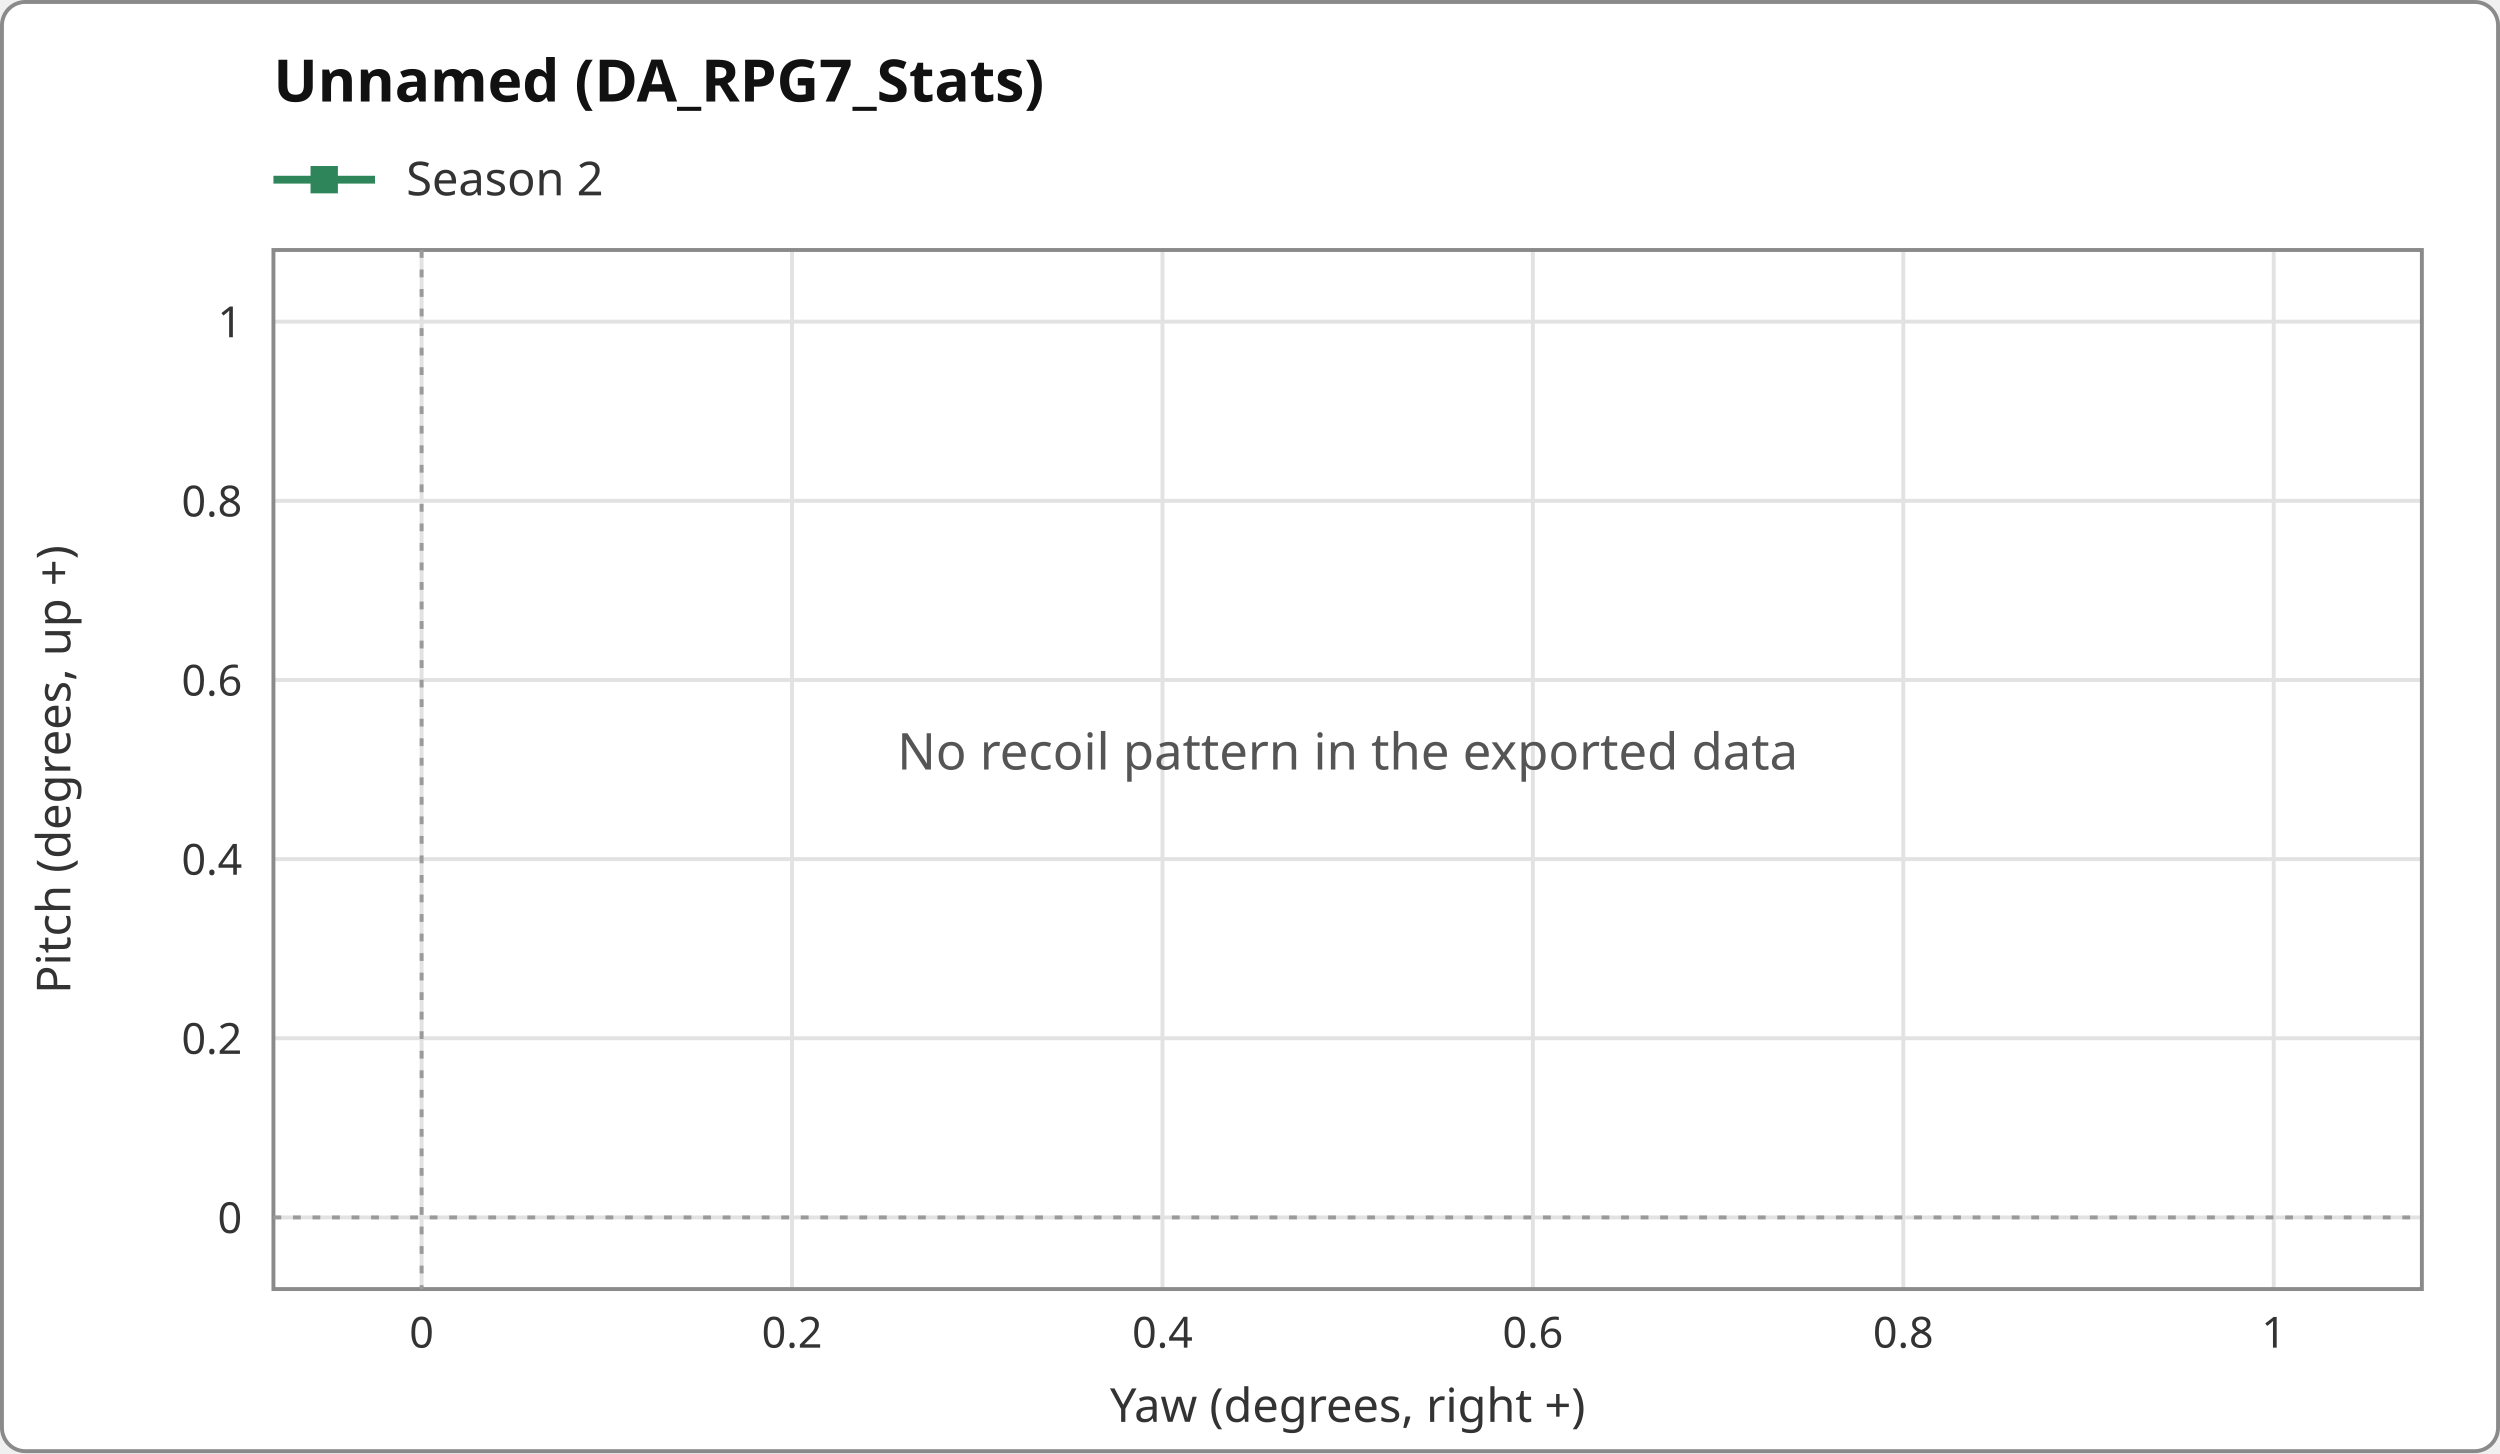
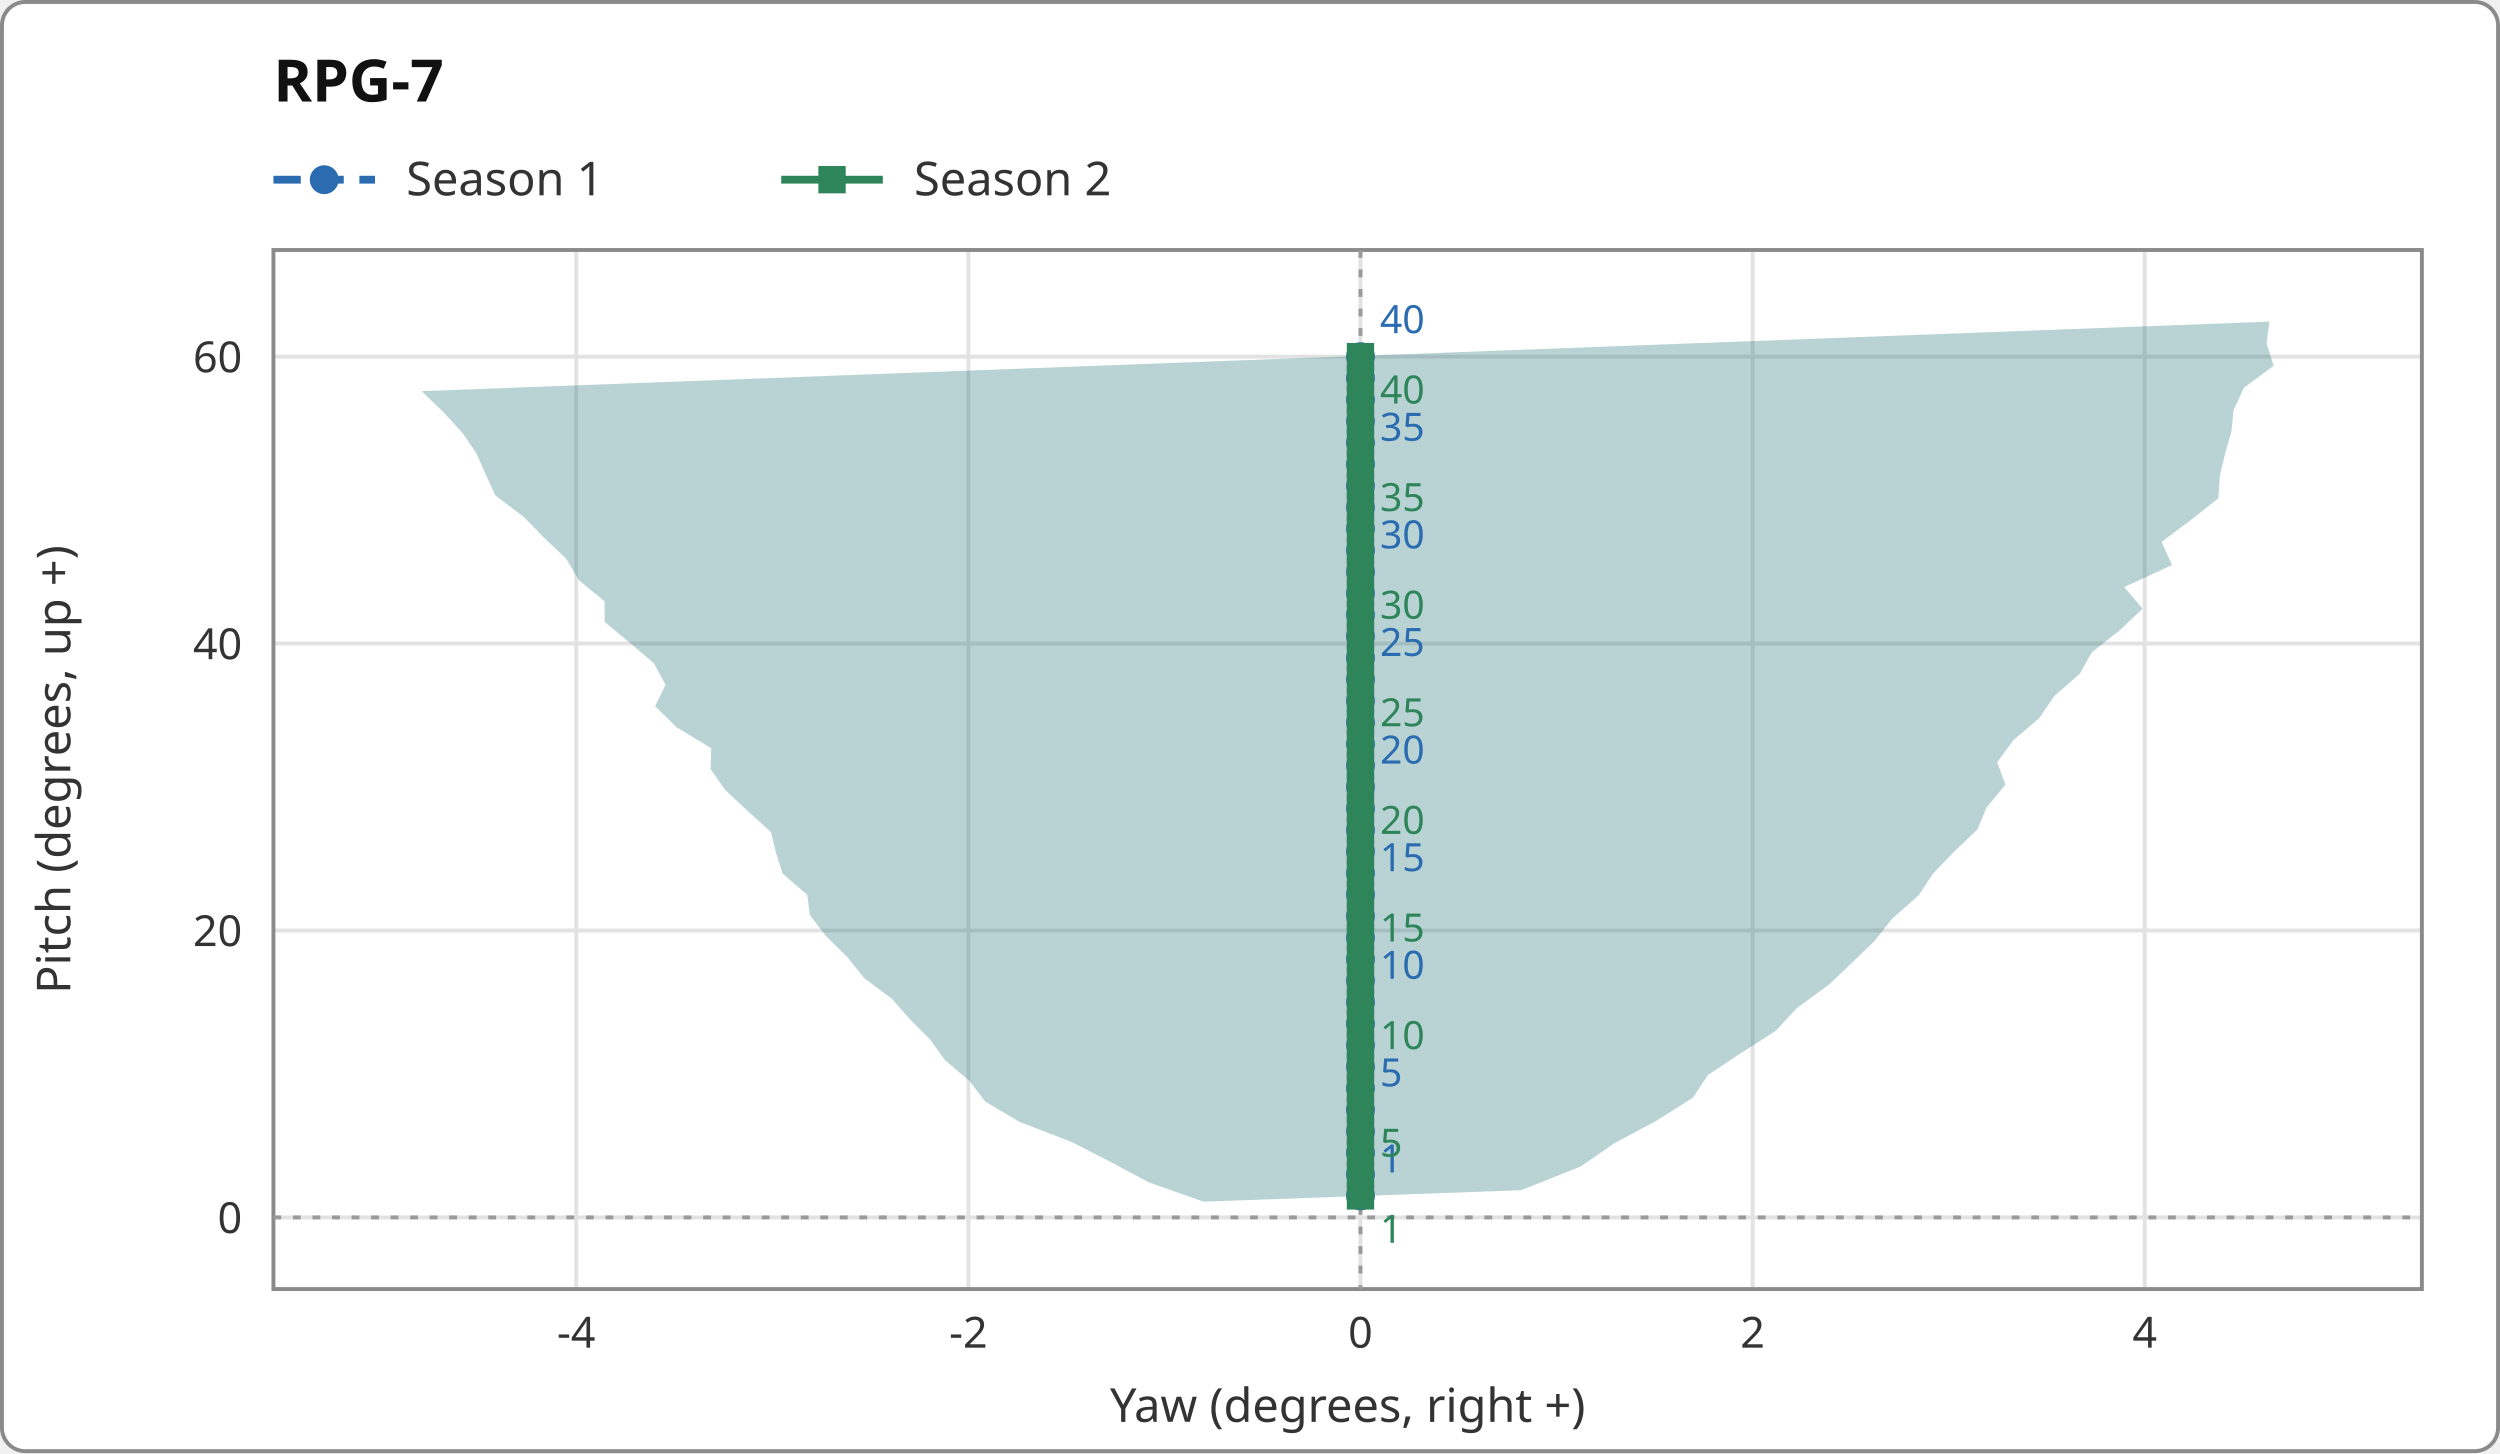
<svg xmlns="http://www.w3.org/2000/svg" width="640" height="372" viewBox="0 0 640 372" role="img" aria-labelledby="t d">
  <style>
.bg{fill:#ffffff;stroke:#8a8a8a;stroke-width:1}
.plot{fill:none;stroke:#8a8a8a;stroke-width:1}
.grid{stroke:#e2e2e2;stroke-width:1}
.axis{stroke:#444;stroke-width:1.2}
.ref{stroke:#9a9a9a;stroke-width:1;stroke-dasharray:2 3}
.tick{font:11px sans-serif;fill:#333}
.lbl{font:12px sans-serif;fill:#333}
.ttl{font:600 15px sans-serif;fill:#111}
.num1{font:10px sans-serif;fill:#2b6cb0}
.num2{font:10px sans-serif;fill:#2f855a}
.note{font:13px sans-serif;fill:#555}
.mk1{stroke:#2b6cb0;fill:#2b6cb0}
.mk2{stroke:#2f855a;fill:#2f855a}
.ln1{fill:none;stroke:#2b6cb0;stroke-width:2;stroke-dasharray:7 4}
.ln2{fill:none;stroke:#2f855a;stroke-width:2}
.band1{fill:#2b6cb0;fill-opacity:.18;stroke:none}
.band2{fill:#2f855a;fill-opacity:.18;stroke:none}
@media (prefers-color-scheme: dark){
.bg{fill:#1c1f24;stroke:#6b7280}
.plot{stroke:#6b7280}
.grid{stroke:#333842}
.axis{stroke:#c9ced6}
.ref{stroke:#7b8190}
.tick,.lbl{fill:#d7dbe2}
.ttl{fill:#f1f3f6}
.note{fill:#aab1bd}
.num1{fill:#63a6e6}
.num2{fill:#68c48f}
.mk1{stroke:#63a6e6;fill:#63a6e6}
.mk2{stroke:#68c48f;fill:#68c48f}
.ln1{stroke:#63a6e6}
.ln2{stroke:#68c48f}
.band1{fill:#63a6e6;fill-opacity:.22}
.band2{fill:#68c48f;fill-opacity:.22}
}
</style>
  <rect class="bg" x="0.5" y="0.5" width="639" height="371" rx="6" />
-   <text class="ttl" x="70" y="26">Unnamed (DA_RPG7_Stats)</text>
-   <line class="ln2" x1="70" y1="46" x2="96" y2="46" />
-   <rect class="mk2" x="80" y="43" width="6" height="6" />
-   <text class="lbl" x="104" y="50">Season 2</text>
-   <line class="grid" x1="107.93" y1="64" x2="107.93" y2="330" />
-   <text class="tick" x="107.93" y="345" text-anchor="middle">0</text>
-   <line class="grid" x1="202.76" y1="64" x2="202.76" y2="330" />
-   <text class="tick" x="202.76" y="345" text-anchor="middle">0.2</text>
-   <line class="grid" x1="297.59" y1="64" x2="297.59" y2="330" />
-   <text class="tick" x="297.59" y="345" text-anchor="middle">0.4</text>
-   <line class="grid" x1="392.41" y1="64" x2="392.41" y2="330" />
-   <text class="tick" x="392.41" y="345" text-anchor="middle">0.6</text>
-   <line class="grid" x1="487.24" y1="64" x2="487.24" y2="330" />
-   <text class="tick" x="487.24" y="345" text-anchor="middle">0.8</text>
-   <line class="grid" x1="582.07" y1="64" x2="582.07" y2="330" />
-   <text class="tick" x="582.07" y="345" text-anchor="middle">1</text>
+   <text class="ttl" x="70" y="26">RPG-7</text>
+   <line class="ln1" x1="70" y1="46" x2="96" y2="46" />
+   <circle class="mk1" cx="83" cy="46" r="3.2" />
+   <text class="lbl" x="104" y="50">Season 1</text>
+   <line class="ln2" x1="200" y1="46" x2="226" y2="46" />
+   <rect class="mk2" x="210" y="43" width="6" height="6" />
+   <text class="lbl" x="234" y="50">Season 2</text>
+   <line class="grid" x1="147.51" y1="64" x2="147.51" y2="330" />
+   <text class="tick" x="147.51" y="345" text-anchor="middle">-4</text>
+   <line class="grid" x1="247.90" y1="64" x2="247.90" y2="330" />
+   <text class="tick" x="247.90" y="345" text-anchor="middle">-2</text>
+   <line class="grid" x1="348.28" y1="64" x2="348.28" y2="330" />
+   <text class="tick" x="348.28" y="345" text-anchor="middle">0</text>
+   <line class="grid" x1="448.67" y1="64" x2="448.67" y2="330" />
+   <text class="tick" x="448.67" y="345" text-anchor="middle">2</text>
+   <line class="grid" x1="549.05" y1="64" x2="549.05" y2="330" />
+   <text class="tick" x="549.05" y="345" text-anchor="middle">4</text>
  <line class="grid" x1="70" y1="311.66" x2="620" y2="311.66" />
  <text class="tick" x="62" y="315.66" text-anchor="end">0</text>
-   <line class="grid" x1="70" y1="265.79" x2="620" y2="265.79" />
-   <text class="tick" x="62" y="269.79" text-anchor="end">0.2</text>
-   <line class="grid" x1="70" y1="219.93" x2="620" y2="219.93" />
-   <text class="tick" x="62" y="223.93" text-anchor="end">0.4</text>
-   <line class="grid" x1="70" y1="174.07" x2="620" y2="174.07" />
-   <text class="tick" x="62" y="178.07" text-anchor="end">0.6</text>
-   <line class="grid" x1="70" y1="128.21" x2="620" y2="128.21" />
-   <text class="tick" x="62" y="132.21" text-anchor="end">0.8</text>
-   <line class="grid" x1="70" y1="82.34" x2="620" y2="82.34" />
-   <text class="tick" x="62" y="86.34" text-anchor="end">1</text>
+   <line class="grid" x1="70" y1="238.20" x2="620" y2="238.20" />
+   <text class="tick" x="62" y="242.20" text-anchor="end">20</text>
+   <line class="grid" x1="70" y1="164.75" x2="620" y2="164.75" />
+   <text class="tick" x="62" y="168.75" text-anchor="end">40</text>
+   <line class="grid" x1="70" y1="91.30" x2="620" y2="91.30" />
+   <text class="tick" x="62" y="95.30" text-anchor="end">60</text>
  <rect class="plot" x="70" y="64" width="550" height="266" />
-   <line class="ref" x1="107.93" y1="64" x2="107.93" y2="330" />
+   <line class="ref" x1="348.28" y1="64" x2="348.28" y2="330" />
  <line class="ref" x1="70" y1="311.66" x2="620" y2="311.66" />
  <text class="lbl" x="345.0" y="364" text-anchor="middle">Yaw (degrees, right +)</text>
  <text class="lbl" transform="translate(18 197.0) rotate(-90)" text-anchor="middle">Pitch (degrees, up +)</text>
-   <text class="note" x="345.0" y="197.0" text-anchor="middle">No recoil pattern in the exported data</text>
+   <polygon class="band1" points="308.10,307.62 294.18,302.72 284.35,297.48 274.34,292.34 260.95,287.18 252.17,281.97 248.18,276.71 241.90,271.38 238.15,266.17 233.02,261.02 228.34,255.72 221.25,250.41 216.95,245.06 211.45,239.62 207.32,234.26 206.67,229.08 200.38,223.69 198.69,218.43 197.36,213.00 191.43,207.63 185.67,202.24 181.89,196.88 182.09,191.56 173.15,186.14 167.70,180.78 170.39,175.33 167.38,169.78 161.28,164.58 154.79,159.21 154.77,153.94 148.23,148.56 144.95,143.05 139.37,137.74 134.15,132.40 126.78,126.78 124.28,121.33 121.99,116.07 118.49,110.94 113.54,105.52 107.93,100.14 580.95,82.34 580.24,88.04 582.07,93.61 574.43,99.26 571.77,105.03 571.24,110.49 569.65,115.97 568.28,121.82 567.88,127.57 560.64,133.28 553.36,138.73 556.03,144.65 543.81,150.28 548.50,155.83 542.64,161.36 535.47,167.02 532.41,172.50 525.89,178.19 522.04,183.84 515.46,189.44 511.28,195.12 513.39,200.87 508.54,206.72 506.22,212.33 500.22,218.05 494.88,223.59 491.16,229.21 484.40,235.17 479.84,240.91 474.05,246.52 468.03,252.21 460.02,258.04 454.58,263.89 445.87,269.47 437.27,275.16 433.39,281.00 424.03,286.91 413.28,292.66 404.64,298.62 389.40,304.69" />
+   <polygon class="band2" points="308.10,307.62 294.18,302.72 284.35,297.48 274.34,292.34 260.95,287.18 252.17,281.97 248.18,276.71 241.90,271.38 238.15,266.17 233.02,261.02 228.34,255.72 221.25,250.41 216.95,245.06 211.45,239.62 207.32,234.26 206.67,229.08 200.38,223.69 198.69,218.43 197.36,213.00 191.43,207.63 185.67,202.24 181.89,196.88 182.09,191.56 173.15,186.14 167.70,180.78 170.39,175.33 167.38,169.78 161.28,164.58 154.79,159.21 154.77,153.94 148.23,148.56 144.95,143.05 139.37,137.74 134.15,132.40 126.78,126.78 124.28,121.33 121.99,116.07 118.49,110.94 113.54,105.52 107.93,100.14 580.95,82.34 580.24,88.04 582.07,93.61 574.43,99.26 571.77,105.03 571.24,110.49 569.65,115.97 568.28,121.82 567.88,127.57 560.64,133.28 553.36,138.73 556.03,144.65 543.81,150.28 548.50,155.83 542.64,161.36 535.47,167.02 532.41,172.50 525.89,178.19 522.04,183.84 515.46,189.44 511.28,195.12 513.39,200.87 508.54,206.72 506.22,212.33 500.22,218.05 494.88,223.59 491.16,229.21 484.40,235.17 479.84,240.91 474.05,246.52 468.03,252.21 460.02,258.04 454.58,263.89 445.87,269.47 437.27,275.16 433.39,281.00 424.03,286.91 413.28,292.66 404.64,298.62 389.40,304.69" />
+   <polyline class="ln1" points="348.28,306.15 348.28,300.64 348.28,295.13 348.28,289.62 348.28,284.11 348.28,278.60 348.28,273.09 348.28,267.58 348.28,262.07 348.28,256.57 348.28,251.06 348.28,245.55 348.28,240.04 348.28,234.53 348.28,229.02 348.28,223.51 348.28,218.00 348.28,212.49 348.28,206.99 348.28,201.48 348.28,195.97 348.28,190.46 348.28,184.95 348.28,179.44 348.28,173.93 348.28,168.42 348.28,162.91 348.28,157.40 348.28,151.90 348.28,146.39 348.28,140.88 348.28,135.37 348.28,129.86 348.28,124.35 348.28,118.84 348.28,113.33 348.28,107.82 348.28,102.32 348.28,96.81 348.28,91.30" />
+   <circle class="mk1" cx="348.28" cy="306.15" r="3.2" />
+   <text class="num1" x="353.28" y="300.15">1</text>
+   <circle class="mk1" cx="348.28" cy="300.64" r="3.2" />
+   <circle class="mk1" cx="348.28" cy="295.13" r="3.2" />
+   <circle class="mk1" cx="348.28" cy="289.62" r="3.2" />
+   <circle class="mk1" cx="348.28" cy="284.11" r="3.2" />
+   <text class="num1" x="353.28" y="278.11">5</text>
+   <circle class="mk1" cx="348.28" cy="278.60" r="3.2" />
+   <circle class="mk1" cx="348.28" cy="273.09" r="3.2" />
+   <circle class="mk1" cx="348.28" cy="267.58" r="3.2" />
+   <circle class="mk1" cx="348.28" cy="262.07" r="3.2" />
+   <circle class="mk1" cx="348.28" cy="256.57" r="3.2" />
+   <text class="num1" x="353.28" y="250.57">10</text>
+   <circle class="mk1" cx="348.28" cy="251.06" r="3.2" />
+   <circle class="mk1" cx="348.28" cy="245.55" r="3.2" />
+   <circle class="mk1" cx="348.28" cy="240.04" r="3.2" />
+   <circle class="mk1" cx="348.28" cy="234.53" r="3.2" />
+   <circle class="mk1" cx="348.28" cy="229.02" r="3.2" />
+   <text class="num1" x="353.28" y="223.02">15</text>
+   <circle class="mk1" cx="348.28" cy="223.51" r="3.2" />
+   <circle class="mk1" cx="348.28" cy="218.00" r="3.2" />
+   <circle class="mk1" cx="348.28" cy="212.49" r="3.2" />
+   <circle class="mk1" cx="348.28" cy="206.99" r="3.2" />
+   <circle class="mk1" cx="348.28" cy="201.48" r="3.2" />
+   <text class="num1" x="353.28" y="195.48">20</text>
+   <circle class="mk1" cx="348.28" cy="195.97" r="3.2" />
+   <circle class="mk1" cx="348.28" cy="190.46" r="3.2" />
+   <circle class="mk1" cx="348.28" cy="184.95" r="3.2" />
+   <circle class="mk1" cx="348.28" cy="179.44" r="3.2" />
+   <circle class="mk1" cx="348.28" cy="173.93" r="3.2" />
+   <text class="num1" x="353.28" y="167.93">25</text>
+   <circle class="mk1" cx="348.28" cy="168.42" r="3.2" />
+   <circle class="mk1" cx="348.28" cy="162.91" r="3.2" />
+   <circle class="mk1" cx="348.28" cy="157.40" r="3.2" />
+   <circle class="mk1" cx="348.28" cy="151.90" r="3.2" />
+   <circle class="mk1" cx="348.28" cy="146.39" r="3.2" />
+   <text class="num1" x="353.28" y="140.39">30</text>
+   <circle class="mk1" cx="348.28" cy="140.88" r="3.2" />
+   <circle class="mk1" cx="348.28" cy="135.37" r="3.2" />
+   <circle class="mk1" cx="348.28" cy="129.86" r="3.2" />
+   <circle class="mk1" cx="348.28" cy="124.35" r="3.2" />
+   <circle class="mk1" cx="348.28" cy="118.84" r="3.2" />
+   <text class="num1" x="353.28" y="112.84">35</text>
+   <circle class="mk1" cx="348.28" cy="113.33" r="3.2" />
+   <circle class="mk1" cx="348.28" cy="107.82" r="3.2" />
+   <circle class="mk1" cx="348.28" cy="102.32" r="3.2" />
+   <circle class="mk1" cx="348.28" cy="96.81" r="3.2" />
+   <circle class="mk1" cx="348.28" cy="91.30" r="3.2" />
+   <text class="num1" x="353.28" y="85.30">40</text>
+   <polyline class="ln2" points="348.28,306.15 348.28,300.64 348.28,295.13 348.28,289.62 348.28,284.11 348.28,278.60 348.28,273.09 348.28,267.58 348.28,262.07 348.28,256.57 348.28,251.06 348.28,245.55 348.28,240.04 348.28,234.53 348.28,229.02 348.28,223.51 348.28,218.00 348.28,212.49 348.28,206.99 348.28,201.48 348.28,195.97 348.28,190.46 348.28,184.95 348.28,179.44 348.28,173.93 348.28,168.42 348.28,162.91 348.28,157.40 348.28,151.90 348.28,146.39 348.28,140.88 348.28,135.37 348.28,129.86 348.28,124.35 348.28,118.84 348.28,113.33 348.28,107.82 348.28,102.32 348.28,96.81 348.28,91.30" />
+   <rect class="mk2" x="345.28" y="303.15" width="6" height="6" />
+   <text class="num2" x="353.28" y="318.15">1</text>
+   <rect class="mk2" x="345.28" y="297.64" width="6" height="6" />
+   <rect class="mk2" x="345.28" y="292.13" width="6" height="6" />
+   <rect class="mk2" x="345.28" y="286.62" width="6" height="6" />
+   <rect class="mk2" x="345.28" y="281.11" width="6" height="6" />
+   <text class="num2" x="353.28" y="296.11">5</text>
+   <rect class="mk2" x="345.28" y="275.60" width="6" height="6" />
+   <rect class="mk2" x="345.28" y="270.09" width="6" height="6" />
+   <rect class="mk2" x="345.28" y="264.58" width="6" height="6" />
+   <rect class="mk2" x="345.28" y="259.07" width="6" height="6" />
+   <rect class="mk2" x="345.28" y="253.57" width="6" height="6" />
+   <text class="num2" x="353.28" y="268.57">10</text>
+   <rect class="mk2" x="345.28" y="248.06" width="6" height="6" />
+   <rect class="mk2" x="345.28" y="242.55" width="6" height="6" />
+   <rect class="mk2" x="345.28" y="237.04" width="6" height="6" />
+   <rect class="mk2" x="345.28" y="231.53" width="6" height="6" />
+   <rect class="mk2" x="345.28" y="226.02" width="6" height="6" />
+   <text class="num2" x="353.28" y="241.02">15</text>
+   <rect class="mk2" x="345.28" y="220.51" width="6" height="6" />
+   <rect class="mk2" x="345.28" y="215.00" width="6" height="6" />
+   <rect class="mk2" x="345.28" y="209.49" width="6" height="6" />
+   <rect class="mk2" x="345.28" y="203.99" width="6" height="6" />
+   <rect class="mk2" x="345.28" y="198.48" width="6" height="6" />
+   <text class="num2" x="353.28" y="213.48">20</text>
+   <rect class="mk2" x="345.28" y="192.97" width="6" height="6" />
+   <rect class="mk2" x="345.28" y="187.46" width="6" height="6" />
+   <rect class="mk2" x="345.28" y="181.95" width="6" height="6" />
+   <rect class="mk2" x="345.28" y="176.44" width="6" height="6" />
+   <rect class="mk2" x="345.28" y="170.93" width="6" height="6" />
+   <text class="num2" x="353.28" y="185.93">25</text>
+   <rect class="mk2" x="345.28" y="165.42" width="6" height="6" />
+   <rect class="mk2" x="345.28" y="159.91" width="6" height="6" />
+   <rect class="mk2" x="345.28" y="154.40" width="6" height="6" />
+   <rect class="mk2" x="345.28" y="148.90" width="6" height="6" />
+   <rect class="mk2" x="345.28" y="143.39" width="6" height="6" />
+   <text class="num2" x="353.28" y="158.39">30</text>
+   <rect class="mk2" x="345.28" y="137.88" width="6" height="6" />
+   <rect class="mk2" x="345.28" y="132.37" width="6" height="6" />
+   <rect class="mk2" x="345.28" y="126.86" width="6" height="6" />
+   <rect class="mk2" x="345.28" y="121.35" width="6" height="6" />
+   <rect class="mk2" x="345.28" y="115.84" width="6" height="6" />
+   <text class="num2" x="353.28" y="130.84">35</text>
+   <rect class="mk2" x="345.28" y="110.33" width="6" height="6" />
+   <rect class="mk2" x="345.28" y="104.82" width="6" height="6" />
+   <rect class="mk2" x="345.28" y="99.32" width="6" height="6" />
+   <rect class="mk2" x="345.28" y="93.81" width="6" height="6" />
+   <rect class="mk2" x="345.28" y="88.30" width="6" height="6" />
+   <text class="num2" x="353.28" y="103.30">40</text>
</svg>
